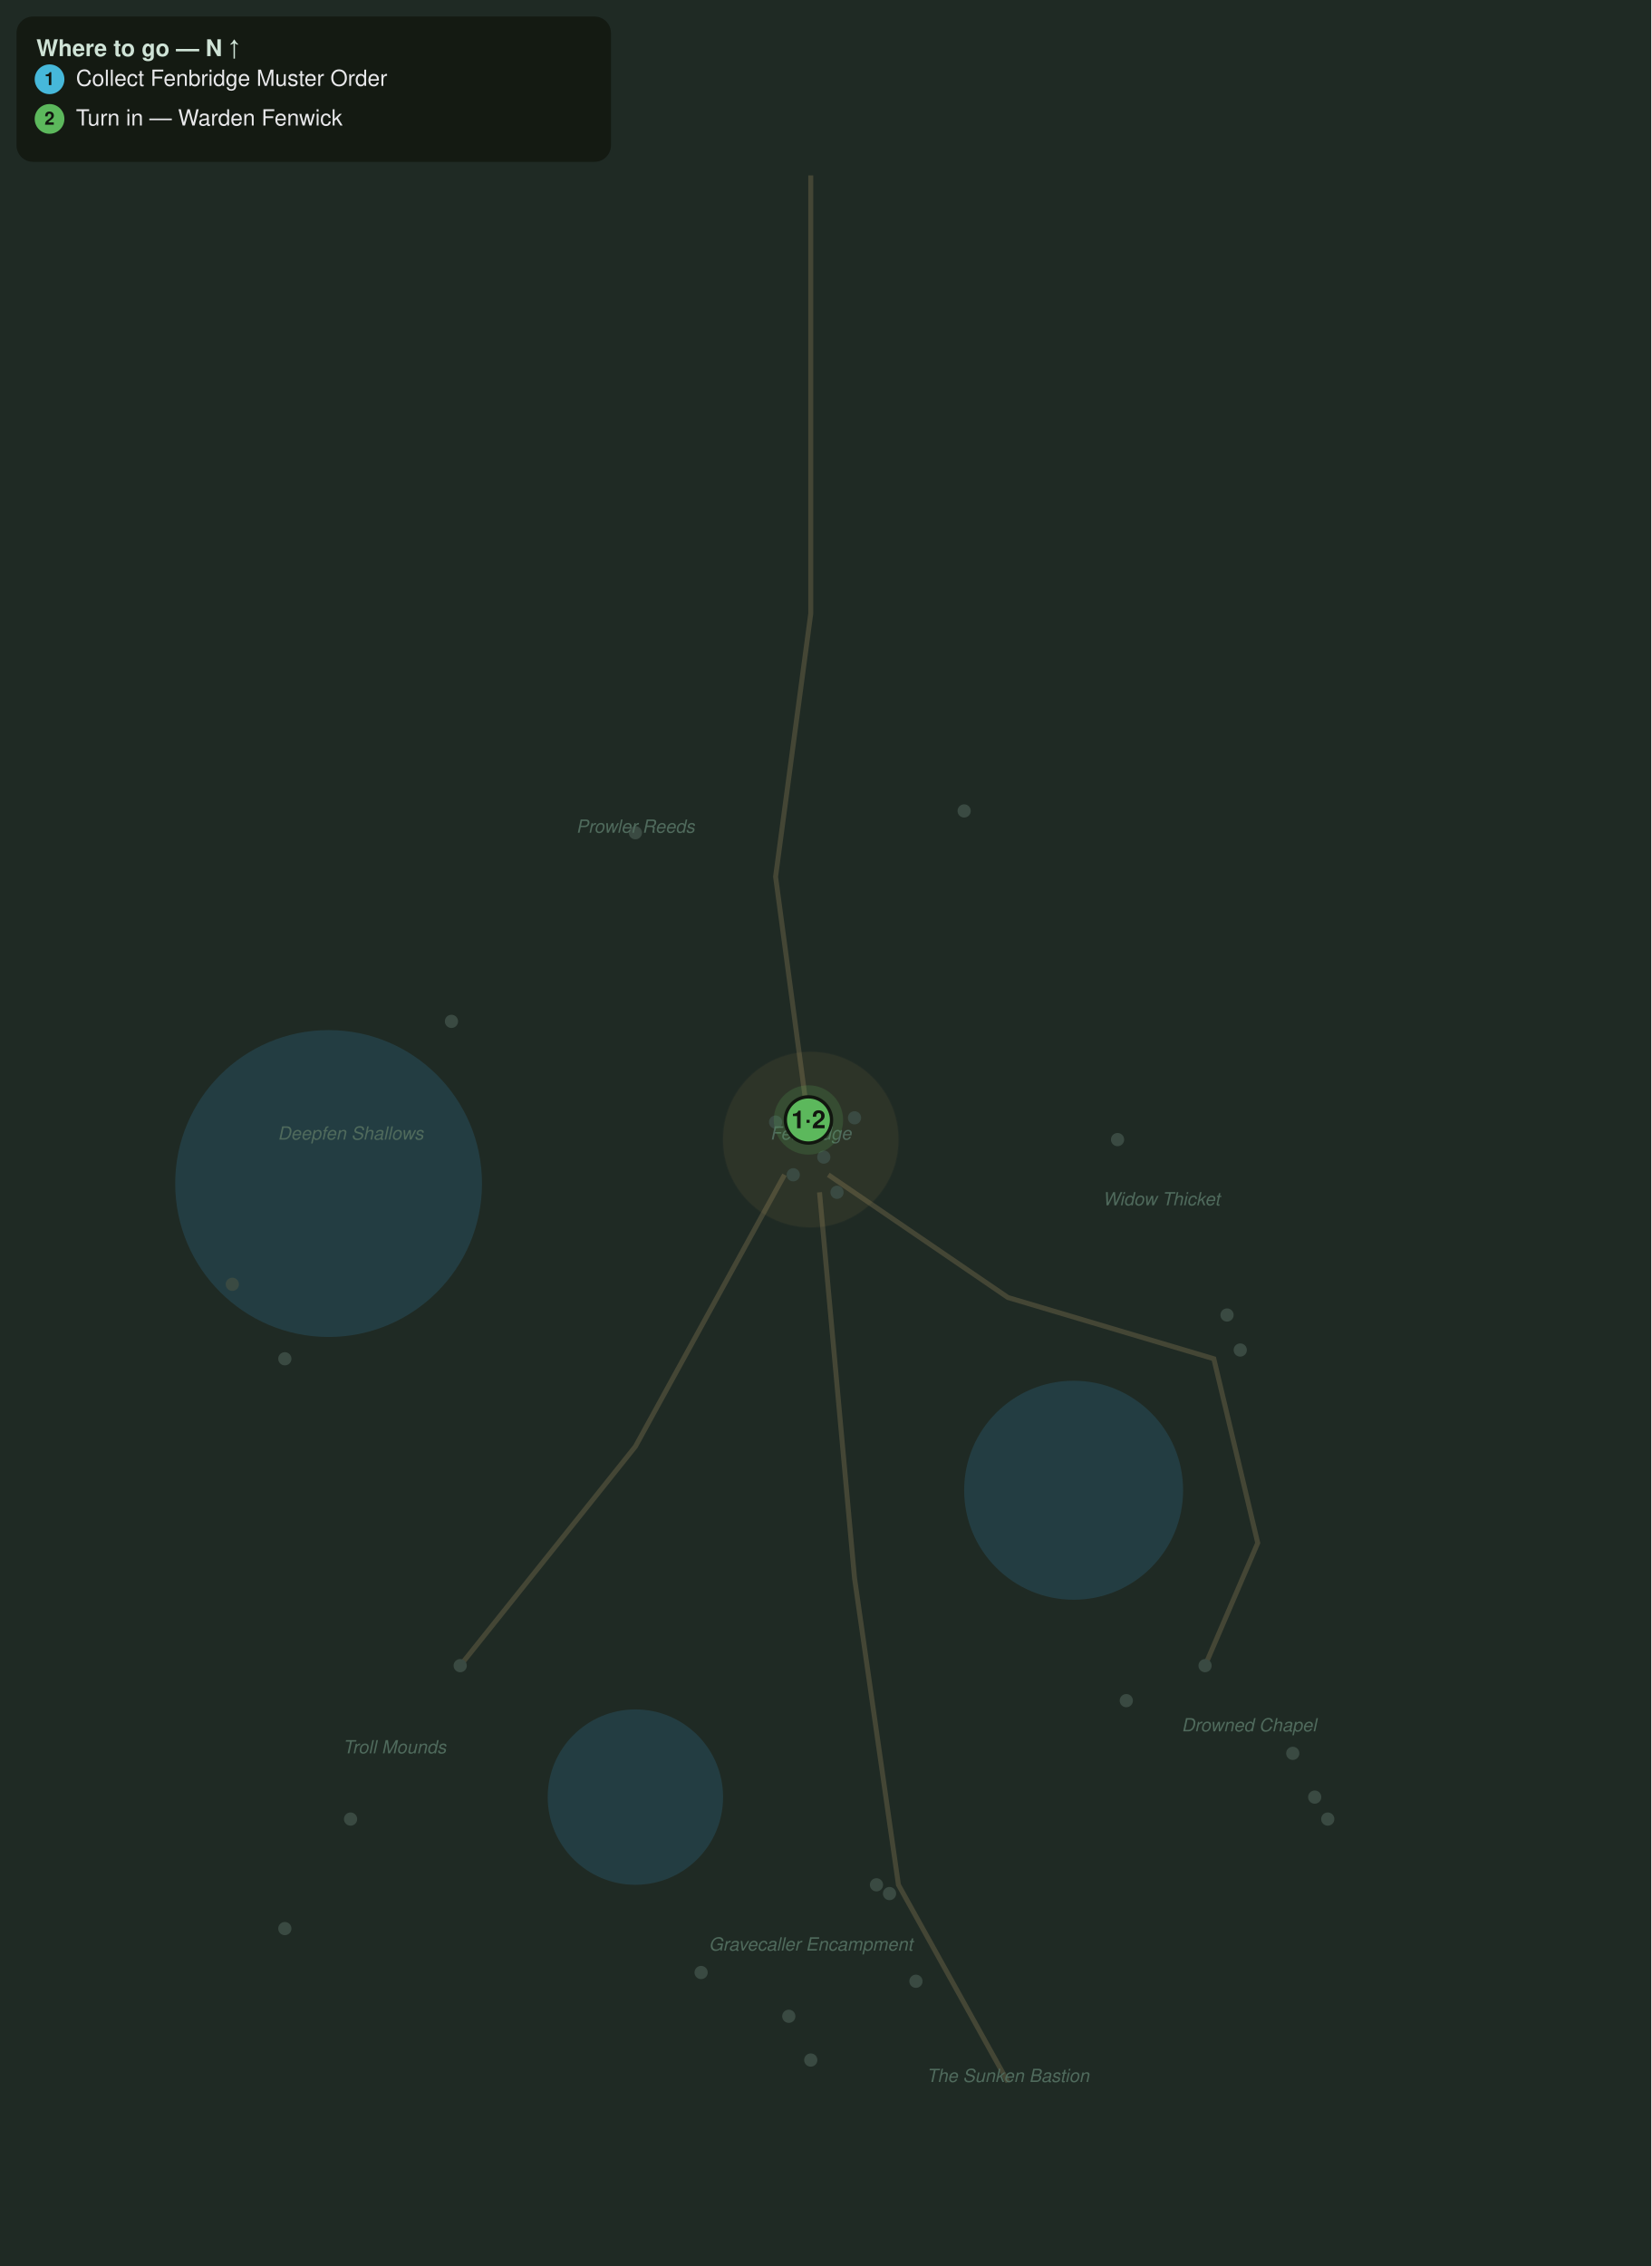
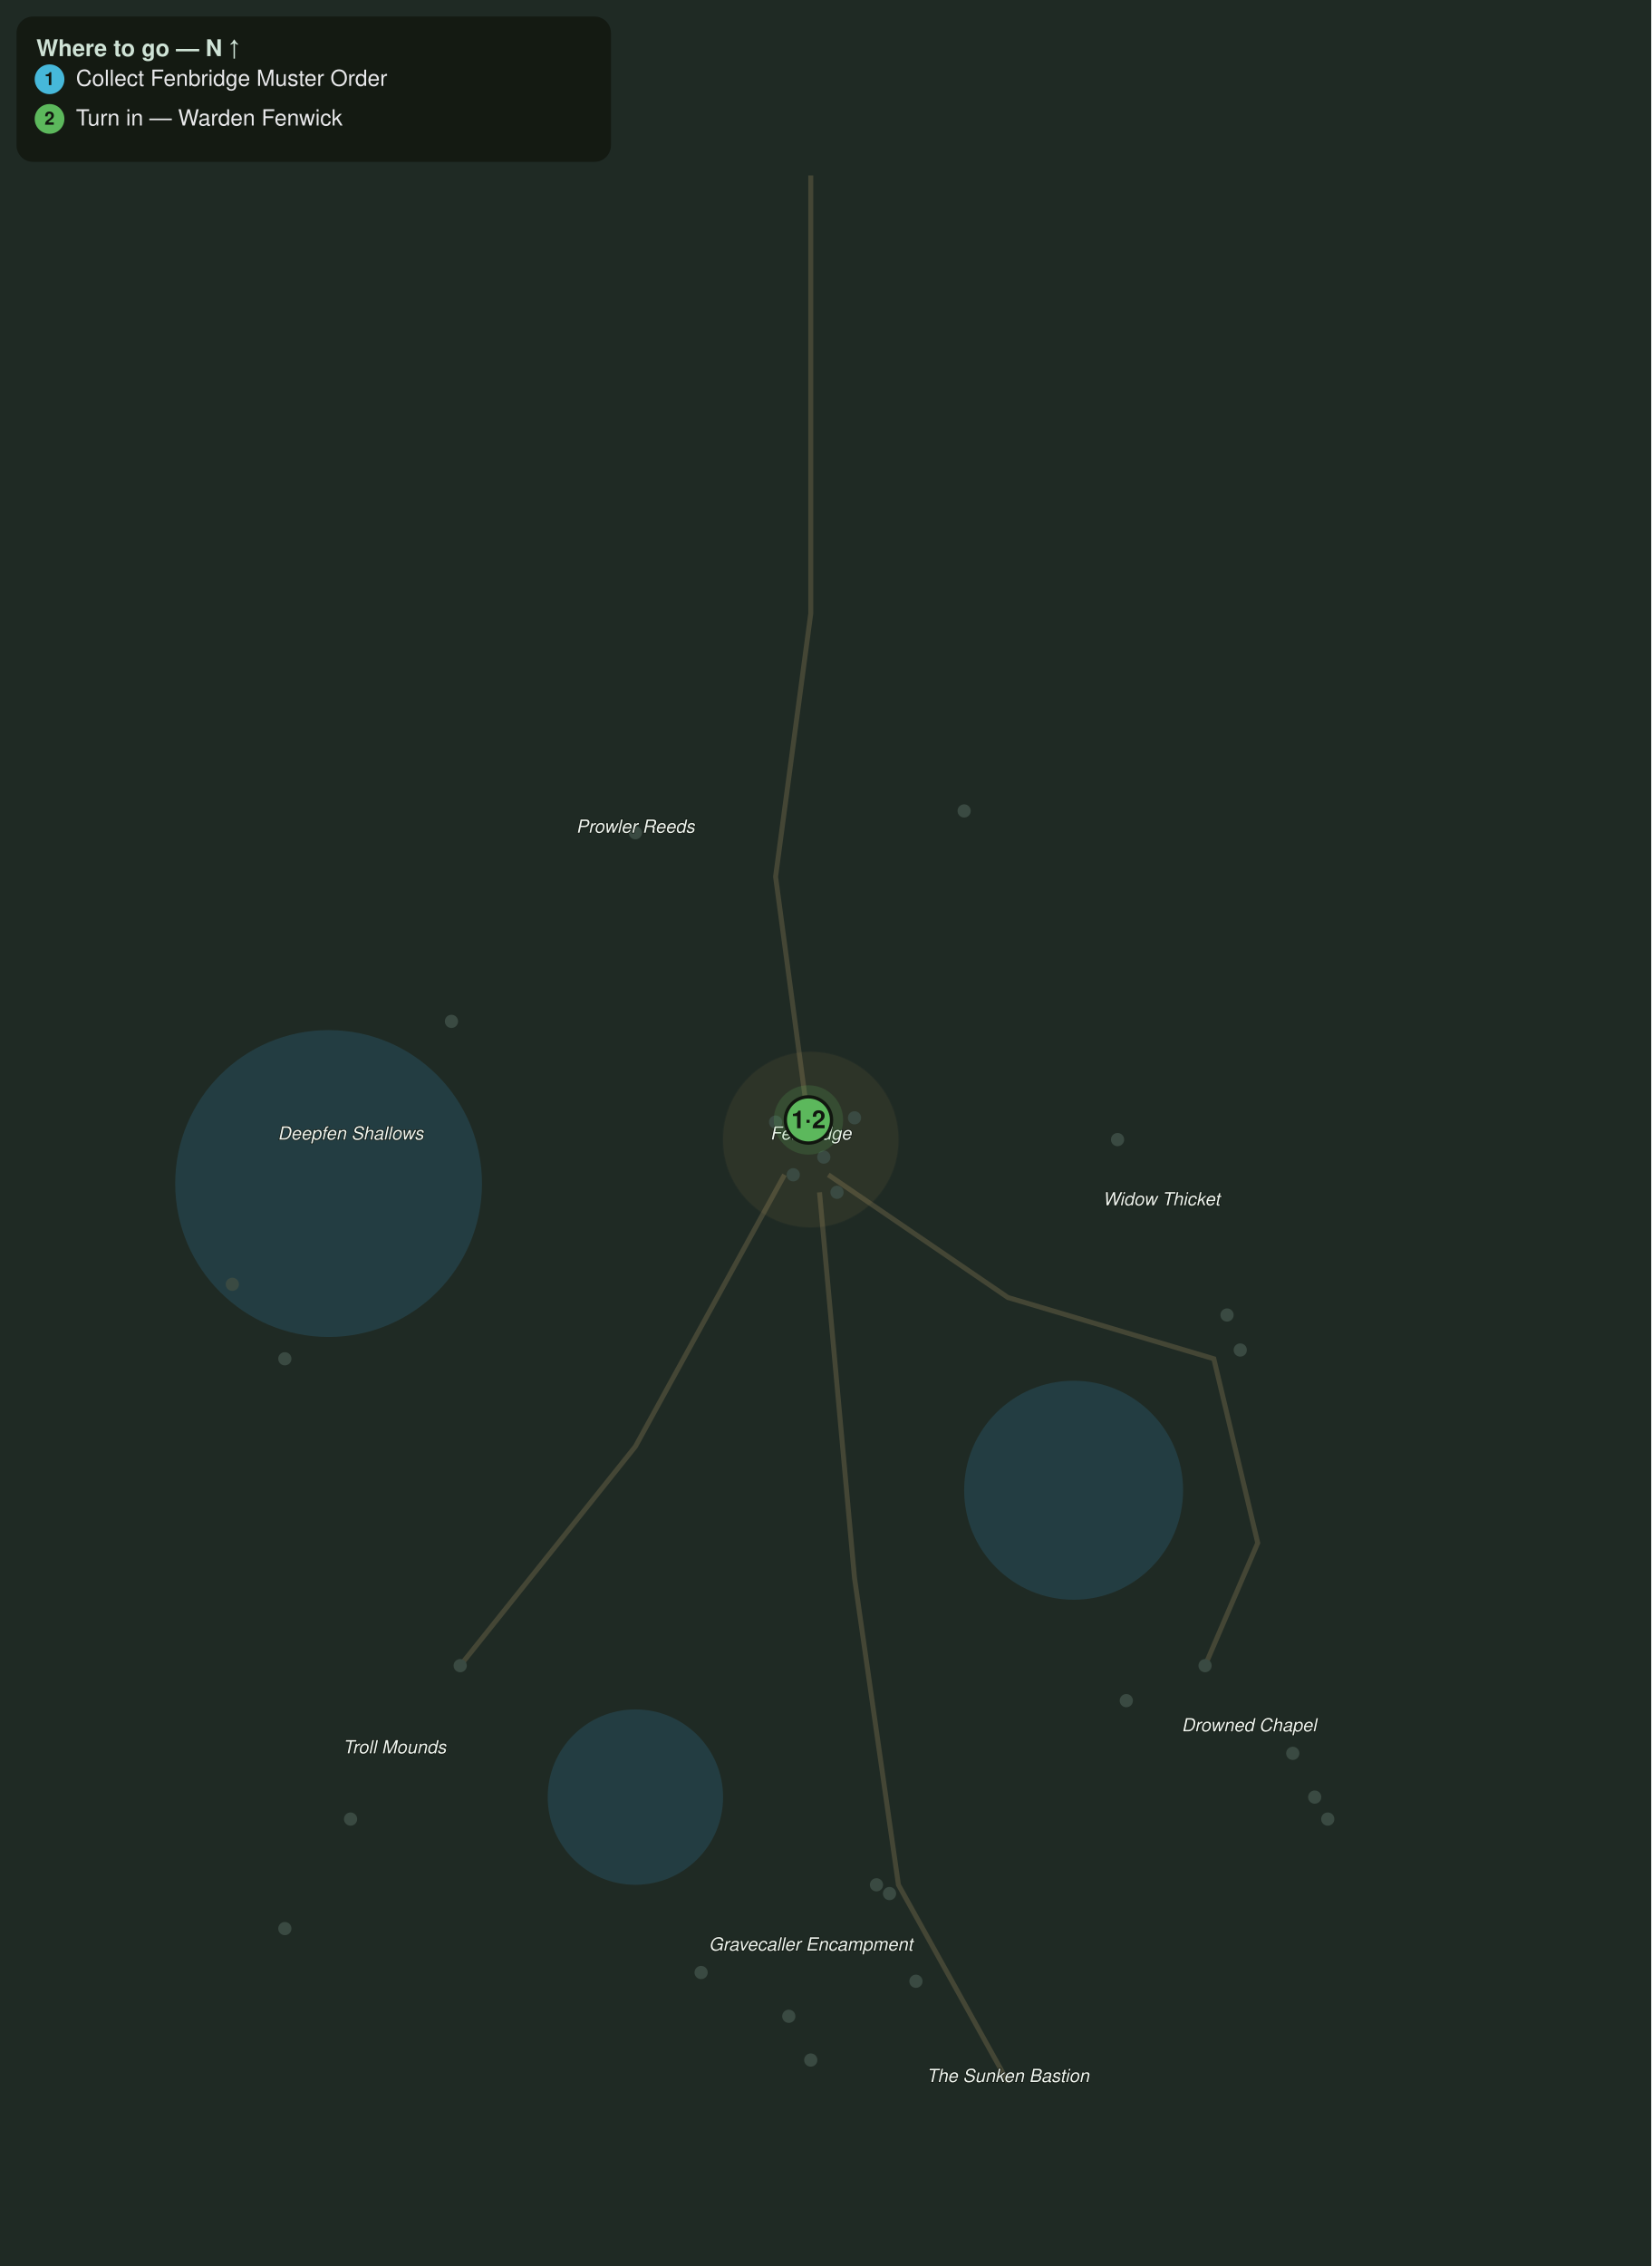
<svg xmlns="http://www.w3.org/2000/svg" viewBox="0 0 1000 1372" font-family="Segoe UI, Helvetica, Arial, sans-serif">
  <rect width="1000" height="1372" fill="#1f2a24" />
  <circle cx="199.0" cy="716.6" r="92.9" fill="#2f6f8f" opacity="0.28" />
  <circle cx="650.2" cy="902.3" r="66.3" fill="#2f6f8f" opacity="0.28" />
  <circle cx="384.8" cy="1088.1" r="53.1" fill="#2f6f8f" opacity="0.28" />
  <path d="M491.0 106.2 L491.0 371.5 L469.7 530.8 L491.0 690.0" fill="none" stroke="#8a7a55" stroke-width="3" opacity="0.35" />
  <path d="M501.6 711.3 L610.4 785.6 L735.1 822.7 L761.7 934.2 L729.8 1008.5" fill="none" stroke="#8a7a55" stroke-width="3" opacity="0.35" />
  <path d="M475.1 711.3 L384.8 875.8 L278.7 1008.5" fill="none" stroke="#8a7a55" stroke-width="3" opacity="0.35" />
  <path d="M496.3 721.9 L517.5 955.4 L544.1 1141.2 L610.4 1260.6" fill="none" stroke="#8a7a55" stroke-width="3" opacity="0.35" />
  <circle cx="491.0" cy="690.0" r="53.1" fill="#caa15a" opacity="0.08" stroke="#caa15a" stroke-width="1" stroke-opacity="0.3" />
  <circle cx="384.8" cy="504.2" r="4" fill="#3a4a42" />
  <circle cx="583.9" cy="491.0" r="4" fill="#3a4a42" />
  <circle cx="273.4" cy="618.4" r="4" fill="#3a4a42" />
  <circle cx="172.5" cy="822.7" r="4" fill="#3a4a42" />
  <circle cx="140.7" cy="777.6" r="4" fill="#3a4a42" />
  <circle cx="676.8" cy="690.0" r="4" fill="#3a4a42" />
  <circle cx="743.1" cy="796.2" r="4" fill="#3a4a42" />
  <circle cx="751.1" cy="817.4" r="4" fill="#3a4a42" />
  <circle cx="729.8" cy="1008.5" r="4" fill="#3a4a42" />
  <circle cx="796.2" cy="1088.1" r="4" fill="#3a4a42" />
  <circle cx="804.1" cy="1101.4" r="4" fill="#3a4a42" />
  <circle cx="278.7" cy="1008.5" r="4" fill="#3a4a42" />
  <circle cx="212.3" cy="1101.4" r="4" fill="#3a4a42" />
  <circle cx="172.5" cy="1167.7" r="4" fill="#3a4a42" />
  <circle cx="530.8" cy="1141.2" r="4" fill="#3a4a42" />
  <circle cx="424.6" cy="1194.3" r="4" fill="#3a4a42" />
  <circle cx="477.7" cy="1220.8" r="4" fill="#3a4a42" />
  <circle cx="538.7" cy="1146.5" r="4" fill="#3a4a42" />
  <circle cx="554.7" cy="1199.6" r="4" fill="#3a4a42" />
  <circle cx="491.0" cy="1247.3" r="4" fill="#3a4a42" />
  <circle cx="682.1" cy="1029.7" r="4" fill="#3a4a42" />
  <circle cx="782.9" cy="1061.6" r="4" fill="#3a4a42" />
  <circle cx="498.9" cy="700.6" r="4" fill="#3a4a42" />
  <circle cx="469.7" cy="679.4" r="4" fill="#3a4a42" />
  <circle cx="480.4" cy="711.3" r="4" fill="#3a4a42" />
  <circle cx="517.5" cy="676.8" r="4" fill="#3a4a42" />
  <circle cx="506.9" cy="721.9" r="4" fill="#3a4a42" />
-   <text x="491.0" y="690.0" fill="#4f6a5c" font-size="11" font-style="italic" text-anchor="middle">Fenbridge</text>
-   <text x="384.8" y="504.2" fill="#4f6a5c" font-size="11" font-style="italic" text-anchor="middle">Prowler Reeds</text>
-   <text x="212.3" y="690.0" fill="#4f6a5c" font-size="11" font-style="italic" text-anchor="middle">Deepfen Shallows</text>
-   <text x="703.3" y="729.8" fill="#4f6a5c" font-size="11" font-style="italic" text-anchor="middle">Widow Thicket</text>
-   <text x="756.4" y="1048.3" fill="#4f6a5c" font-size="11" font-style="italic" text-anchor="middle">Drowned Chapel</text>
-   <text x="238.9" y="1061.6" fill="#4f6a5c" font-size="11" font-style="italic" text-anchor="middle">Troll Mounds</text>
-   <text x="491.0" y="1181.0" fill="#4f6a5c" font-size="11" font-style="italic" text-anchor="middle">Gravecaller Encampment</text>
-   <text x="610.4" y="1260.6" fill="#4f6a5c" font-size="11" font-style="italic" text-anchor="middle">The Sunken Bastion</text>
+   <text x="491.0" y="690.0" fill="#eef4ee" font-size="11" font-style="italic" text-anchor="middle" stroke="#10160f" stroke-width="0.8" paint-order="stroke">Fenbridge</text>
+   <text x="384.8" y="504.2" fill="#eef4ee" font-size="11" font-style="italic" text-anchor="middle" stroke="#10160f" stroke-width="0.8" paint-order="stroke">Prowler Reeds</text>
+   <text x="212.3" y="690.0" fill="#eef4ee" font-size="11" font-style="italic" text-anchor="middle" stroke="#10160f" stroke-width="0.8" paint-order="stroke">Deepfen Shallows</text>
+   <text x="703.3" y="729.8" fill="#eef4ee" font-size="11" font-style="italic" text-anchor="middle" stroke="#10160f" stroke-width="0.8" paint-order="stroke">Widow Thicket</text>
+   <text x="756.4" y="1048.3" fill="#eef4ee" font-size="11" font-style="italic" text-anchor="middle" stroke="#10160f" stroke-width="0.8" paint-order="stroke">Drowned Chapel</text>
+   <text x="238.9" y="1061.6" fill="#eef4ee" font-size="11" font-style="italic" text-anchor="middle" stroke="#10160f" stroke-width="0.8" paint-order="stroke">Troll Mounds</text>
+   <text x="491.0" y="1181.0" fill="#eef4ee" font-size="11" font-style="italic" text-anchor="middle" stroke="#10160f" stroke-width="0.8" paint-order="stroke">Gravecaller Encampment</text>
+   <text x="610.4" y="1260.6" fill="#eef4ee" font-size="11" font-style="italic" text-anchor="middle" stroke="#10160f" stroke-width="0.8" paint-order="stroke">The Sunken Bastion</text>
  <g class="qstep" data-keys="fen_muster_order,turnin" data-steps="1,2">
    <circle cx="489.6" cy="678.1" r="21" fill="#5cb85c" opacity="0.18" />
    <circle cx="489.6" cy="678.1" r="14" fill="#5cb85c" stroke="#11160f" stroke-width="2" />
    <text x="489.6" y="683.1" fill="#11160f" font-size="15" font-weight="bold" text-anchor="middle">1·2</text>
  </g>
  <rect x="10" y="10" width="360" height="88" rx="10" fill="#11160f" opacity="0.82" />
  <text x="22" y="34" fill="#cfe3d6" font-size="14" font-weight="bold">Where to go — N ↑</text>
  <circle cx="30" cy="48" r="9" fill="#46b8da" />
  <text x="30" y="51.5" fill="#11160f" font-size="11" font-weight="bold" text-anchor="middle">1</text>
  <text x="46" y="52" fill="#e8e8ea" font-size="13.5">Collect Fenbridge Muster Order</text>
  <circle cx="30" cy="72" r="9" fill="#5cb85c" />
  <text x="30" y="75.5" fill="#11160f" font-size="11" font-weight="bold" text-anchor="middle">2</text>
  <text x="46" y="76" fill="#e8e8ea" font-size="13.5">Turn in — Warden Fenwick</text>
</svg>
